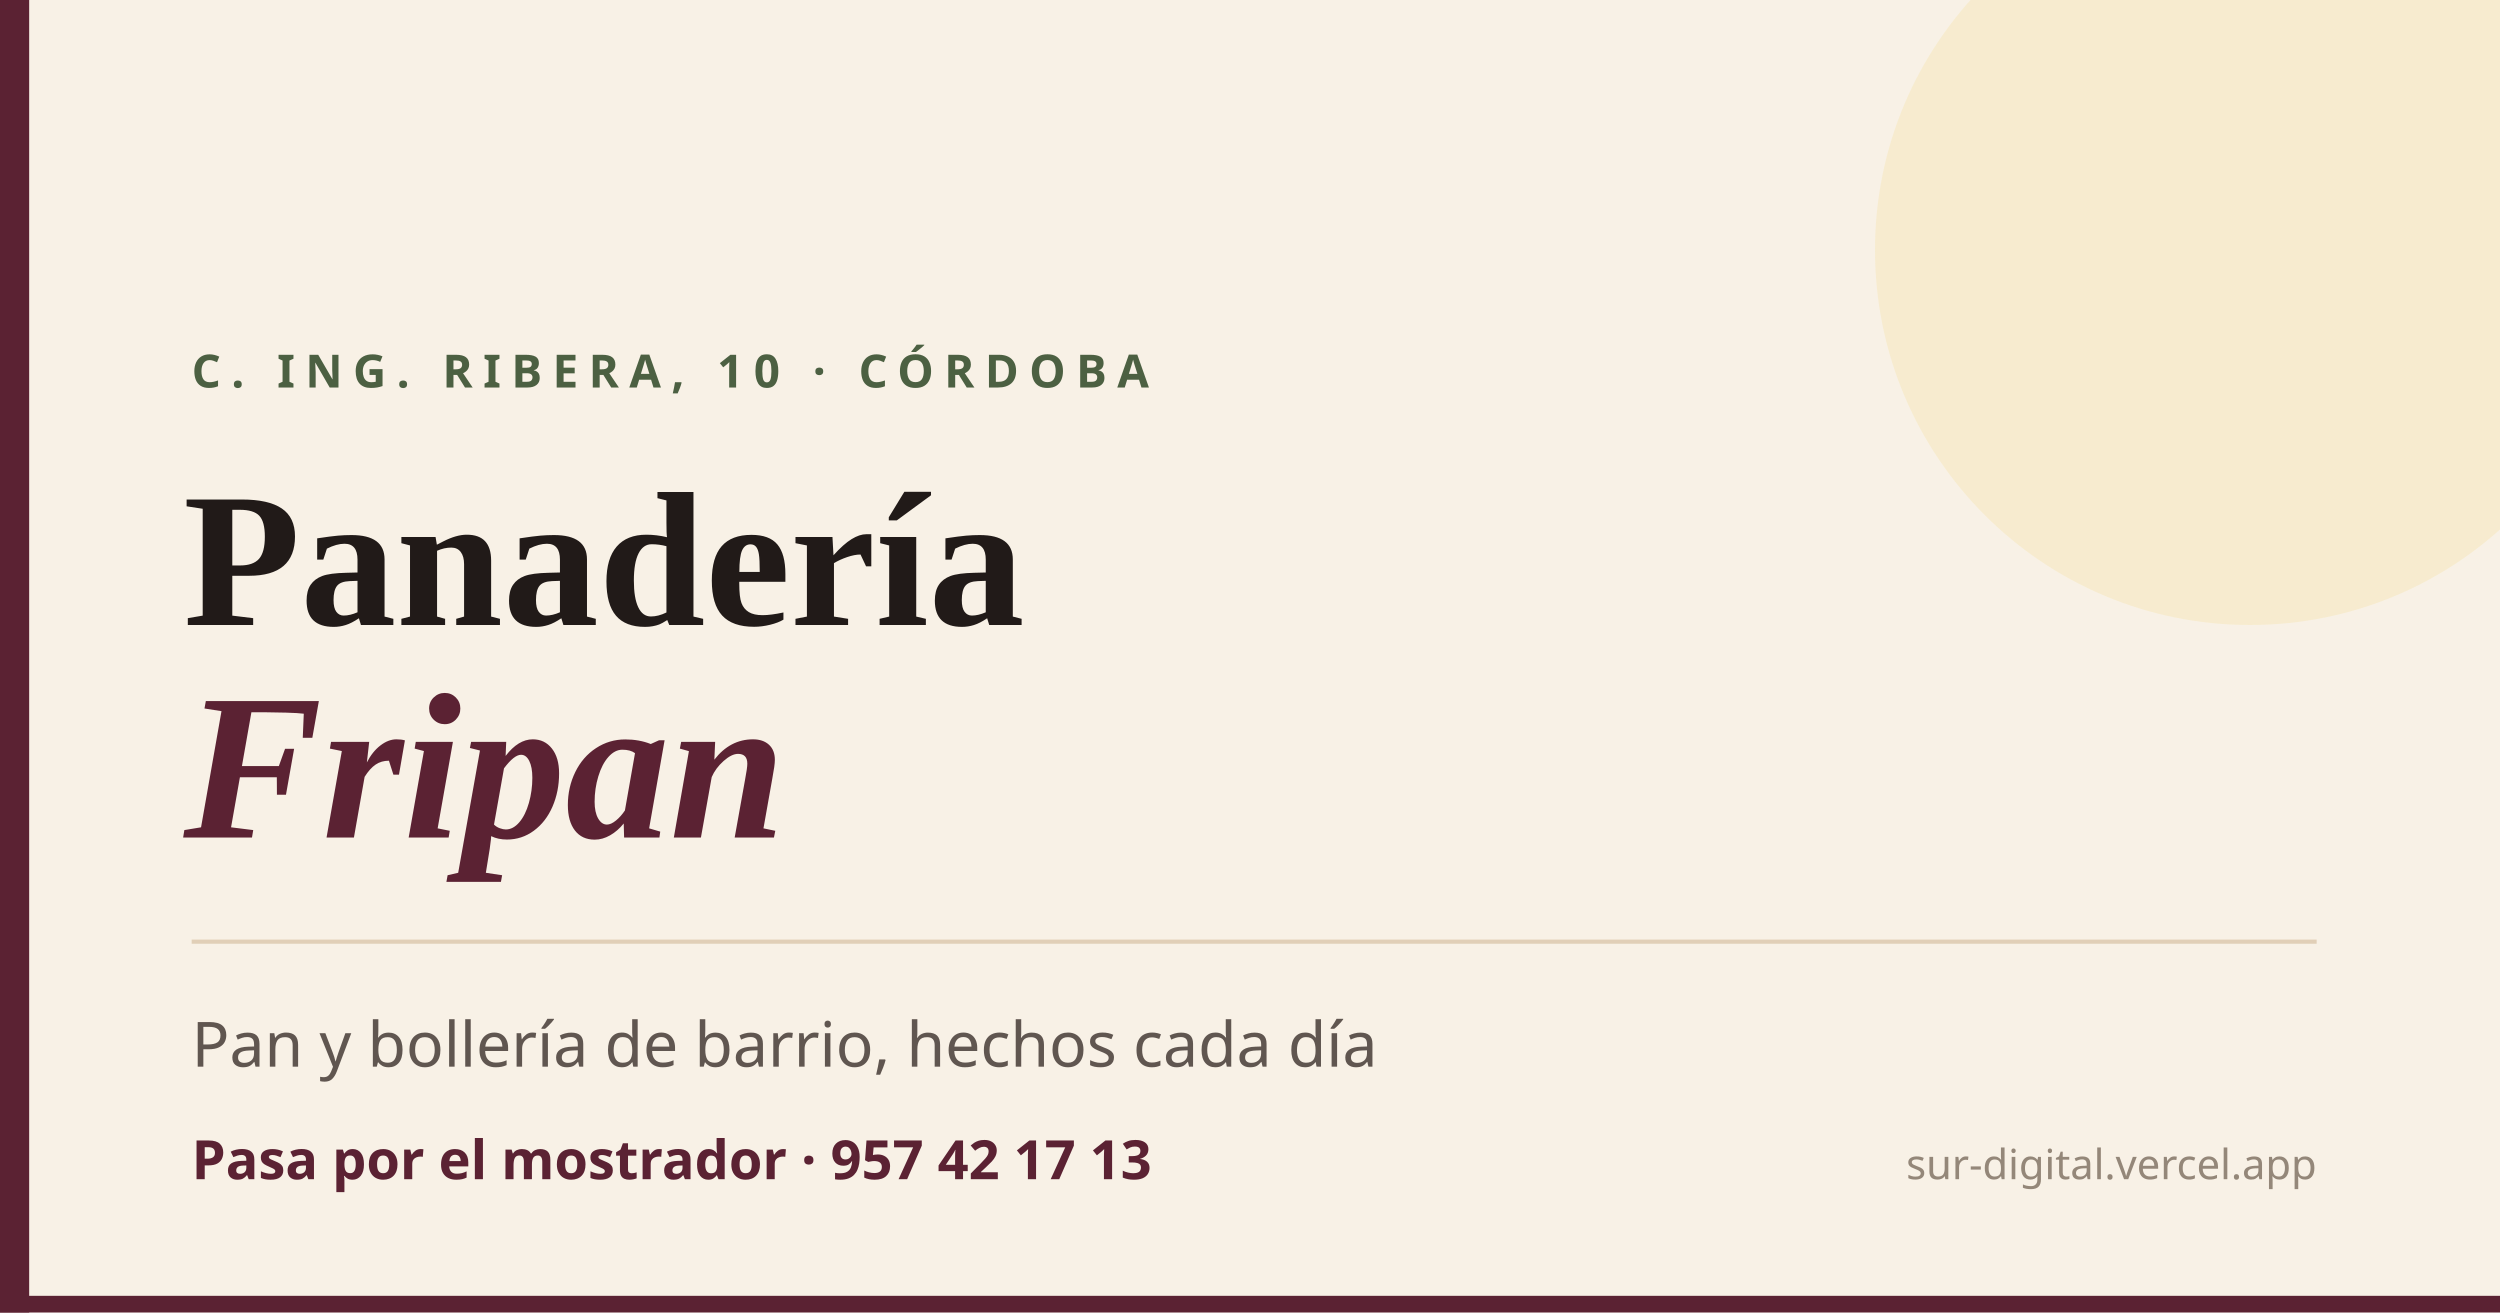
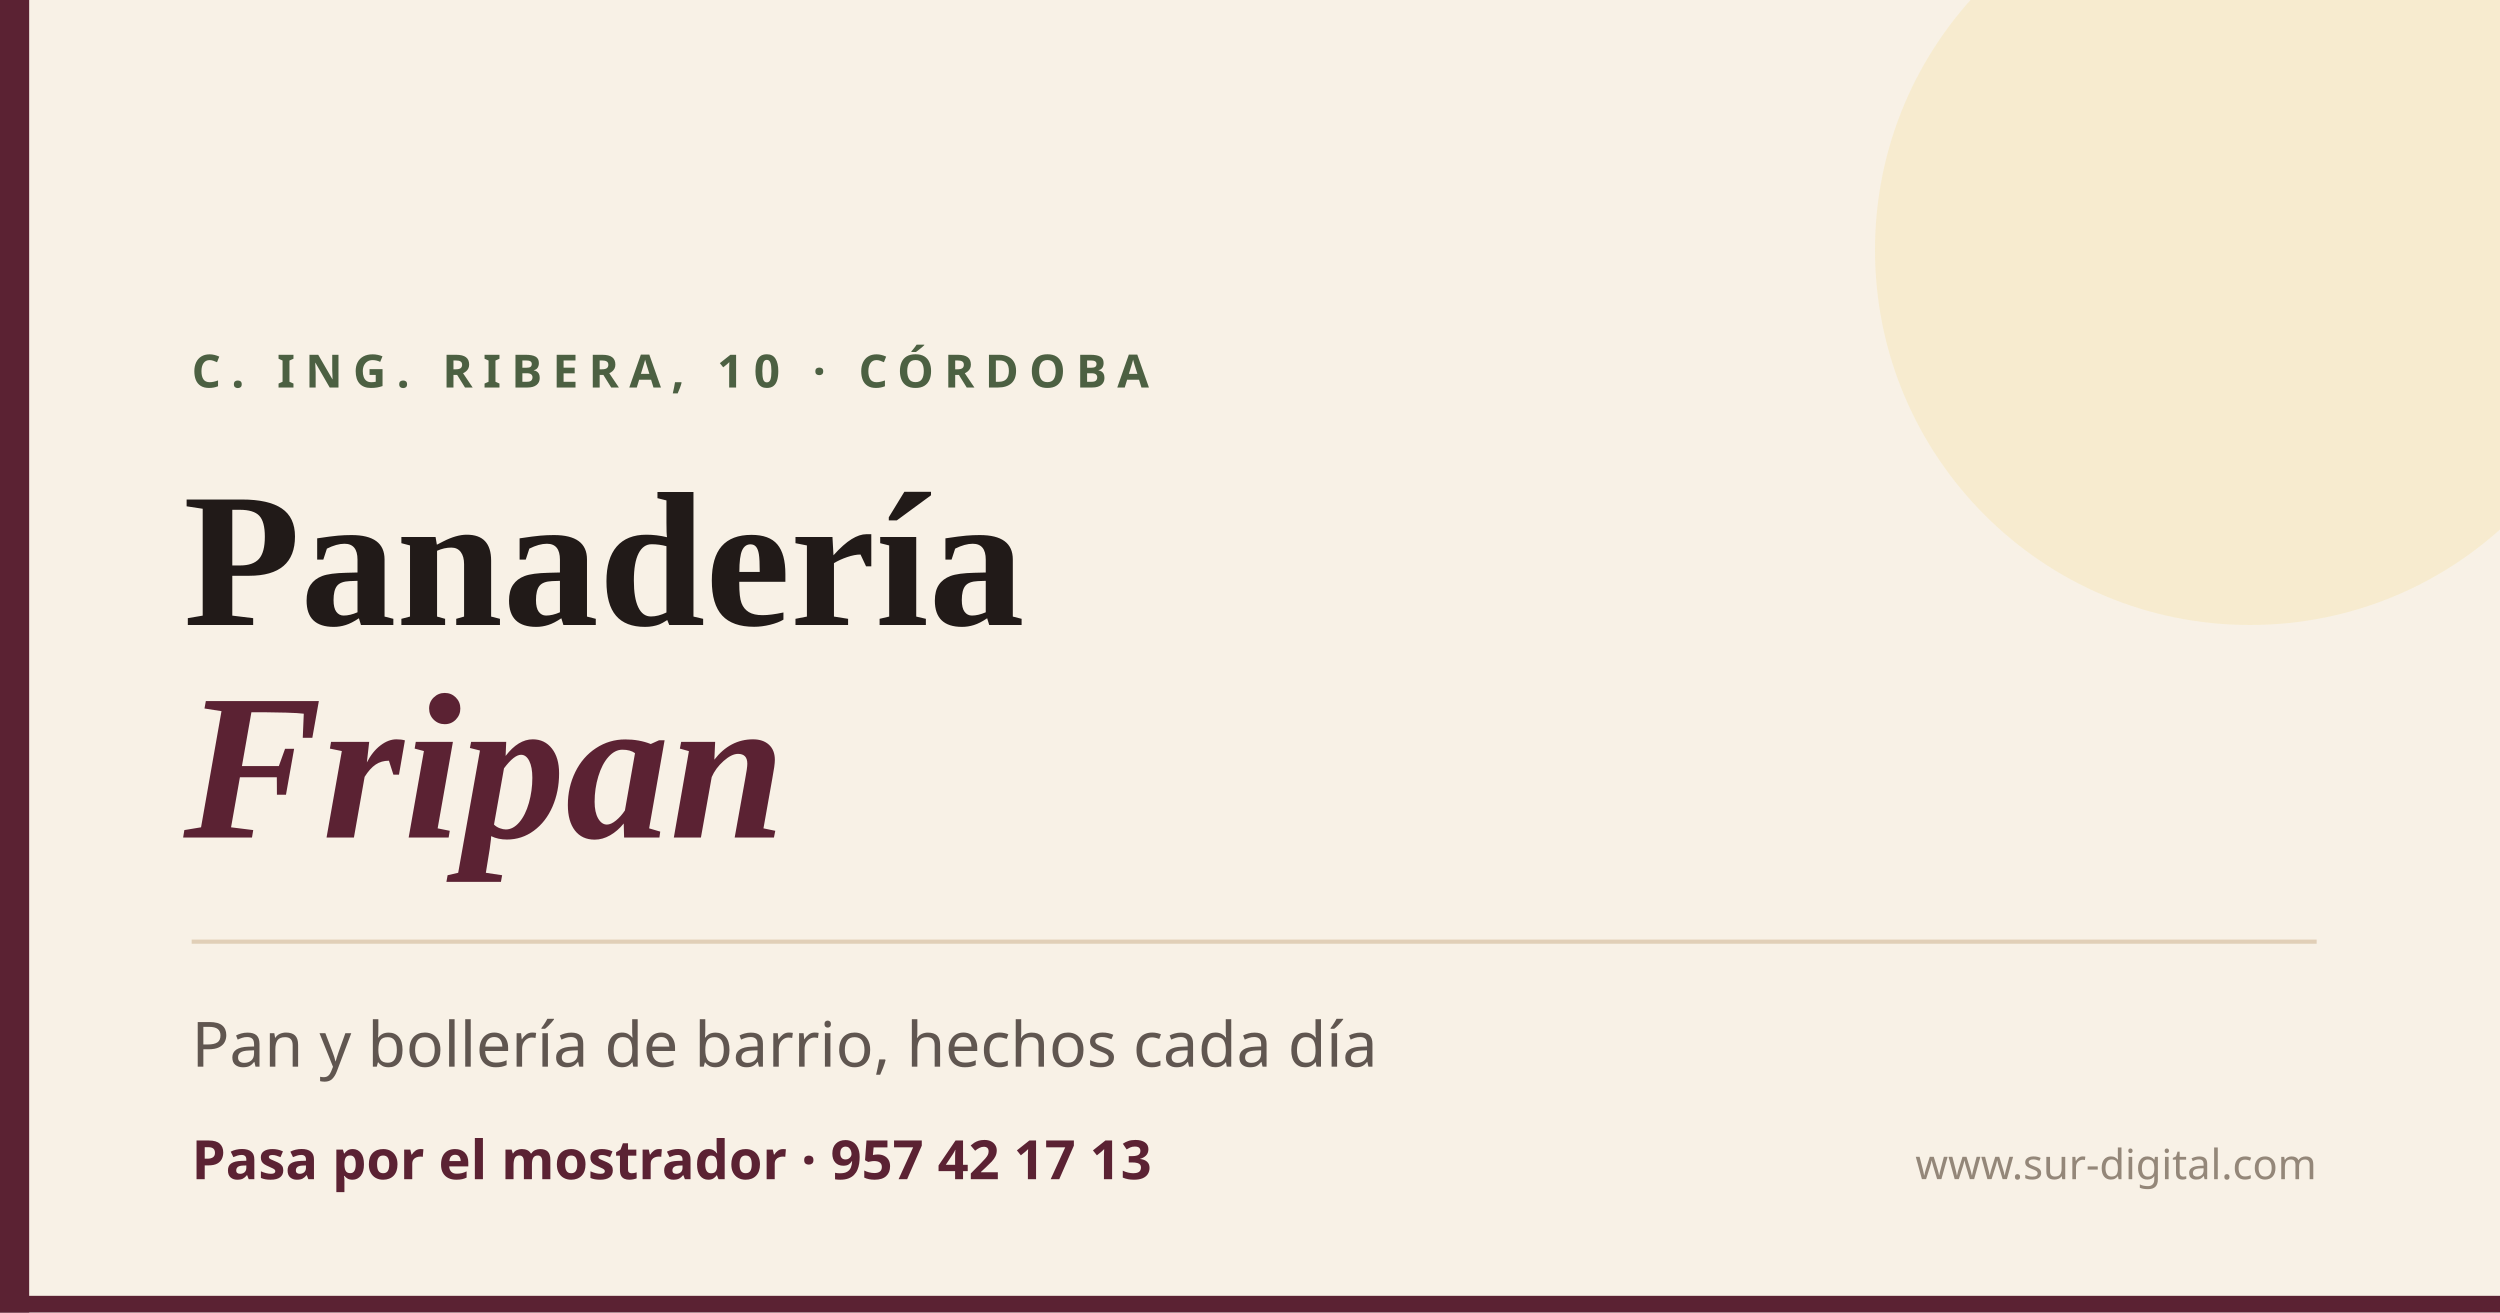
<svg xmlns="http://www.w3.org/2000/svg" width="1200" height="630" viewBox="0 0 1200 630">
  <rect width="1200" height="630" fill="#f8f1e6" />
  <circle cx="1080" cy="120" r="180" fill="#f6e6b8" opacity="0.5" />
  <rect x="0" y="0" width="14" height="630" fill="#5b2233" />
  <text x="92" y="186" fill="#4c6042" font-family="Verdana, Geneva, sans-serif" font-size="22" font-weight="bold" letter-spacing="5">C. ING. RIBERA, 10 · CÓRDOBA</text>
  <text x="88" y="300" fill="#211a18" font-family="Georgia, 'Times New Roman', serif" font-size="92" font-weight="bold">Panadería</text>
  <text x="88" y="402" fill="#5b2233" font-family="Georgia, 'Times New Roman', serif" font-size="100" font-weight="bold" font-style="italic">Fripan</text>
  <line x1="92" y1="452" x2="1112" y2="452" stroke="#e1cfb7" stroke-width="2" />
  <text x="92" y="512" fill="#605650" font-family="Verdana, Geneva, sans-serif" font-size="30">Pan y bollería de barrio, hechos cada día</text>
  <text x="92" y="566" fill="#5b2233" font-family="Verdana, Geneva, sans-serif" font-size="26" font-weight="bold">Pasa por el mostrador · 957 42 17 13</text>
-   <text x="1112" y="566" fill="#948779" font-family="Verdana, Geneva, sans-serif" font-size="20" text-anchor="end">sur-digital.vercel.app</text>
+   <text x="1112" y="566" fill="#948779" font-family="Verdana, Geneva, sans-serif" font-size="20" text-anchor="end">www.sur-digital.com</text>
  <rect x="0" y="622" width="1200" height="8" fill="#5b2233" />
</svg>
